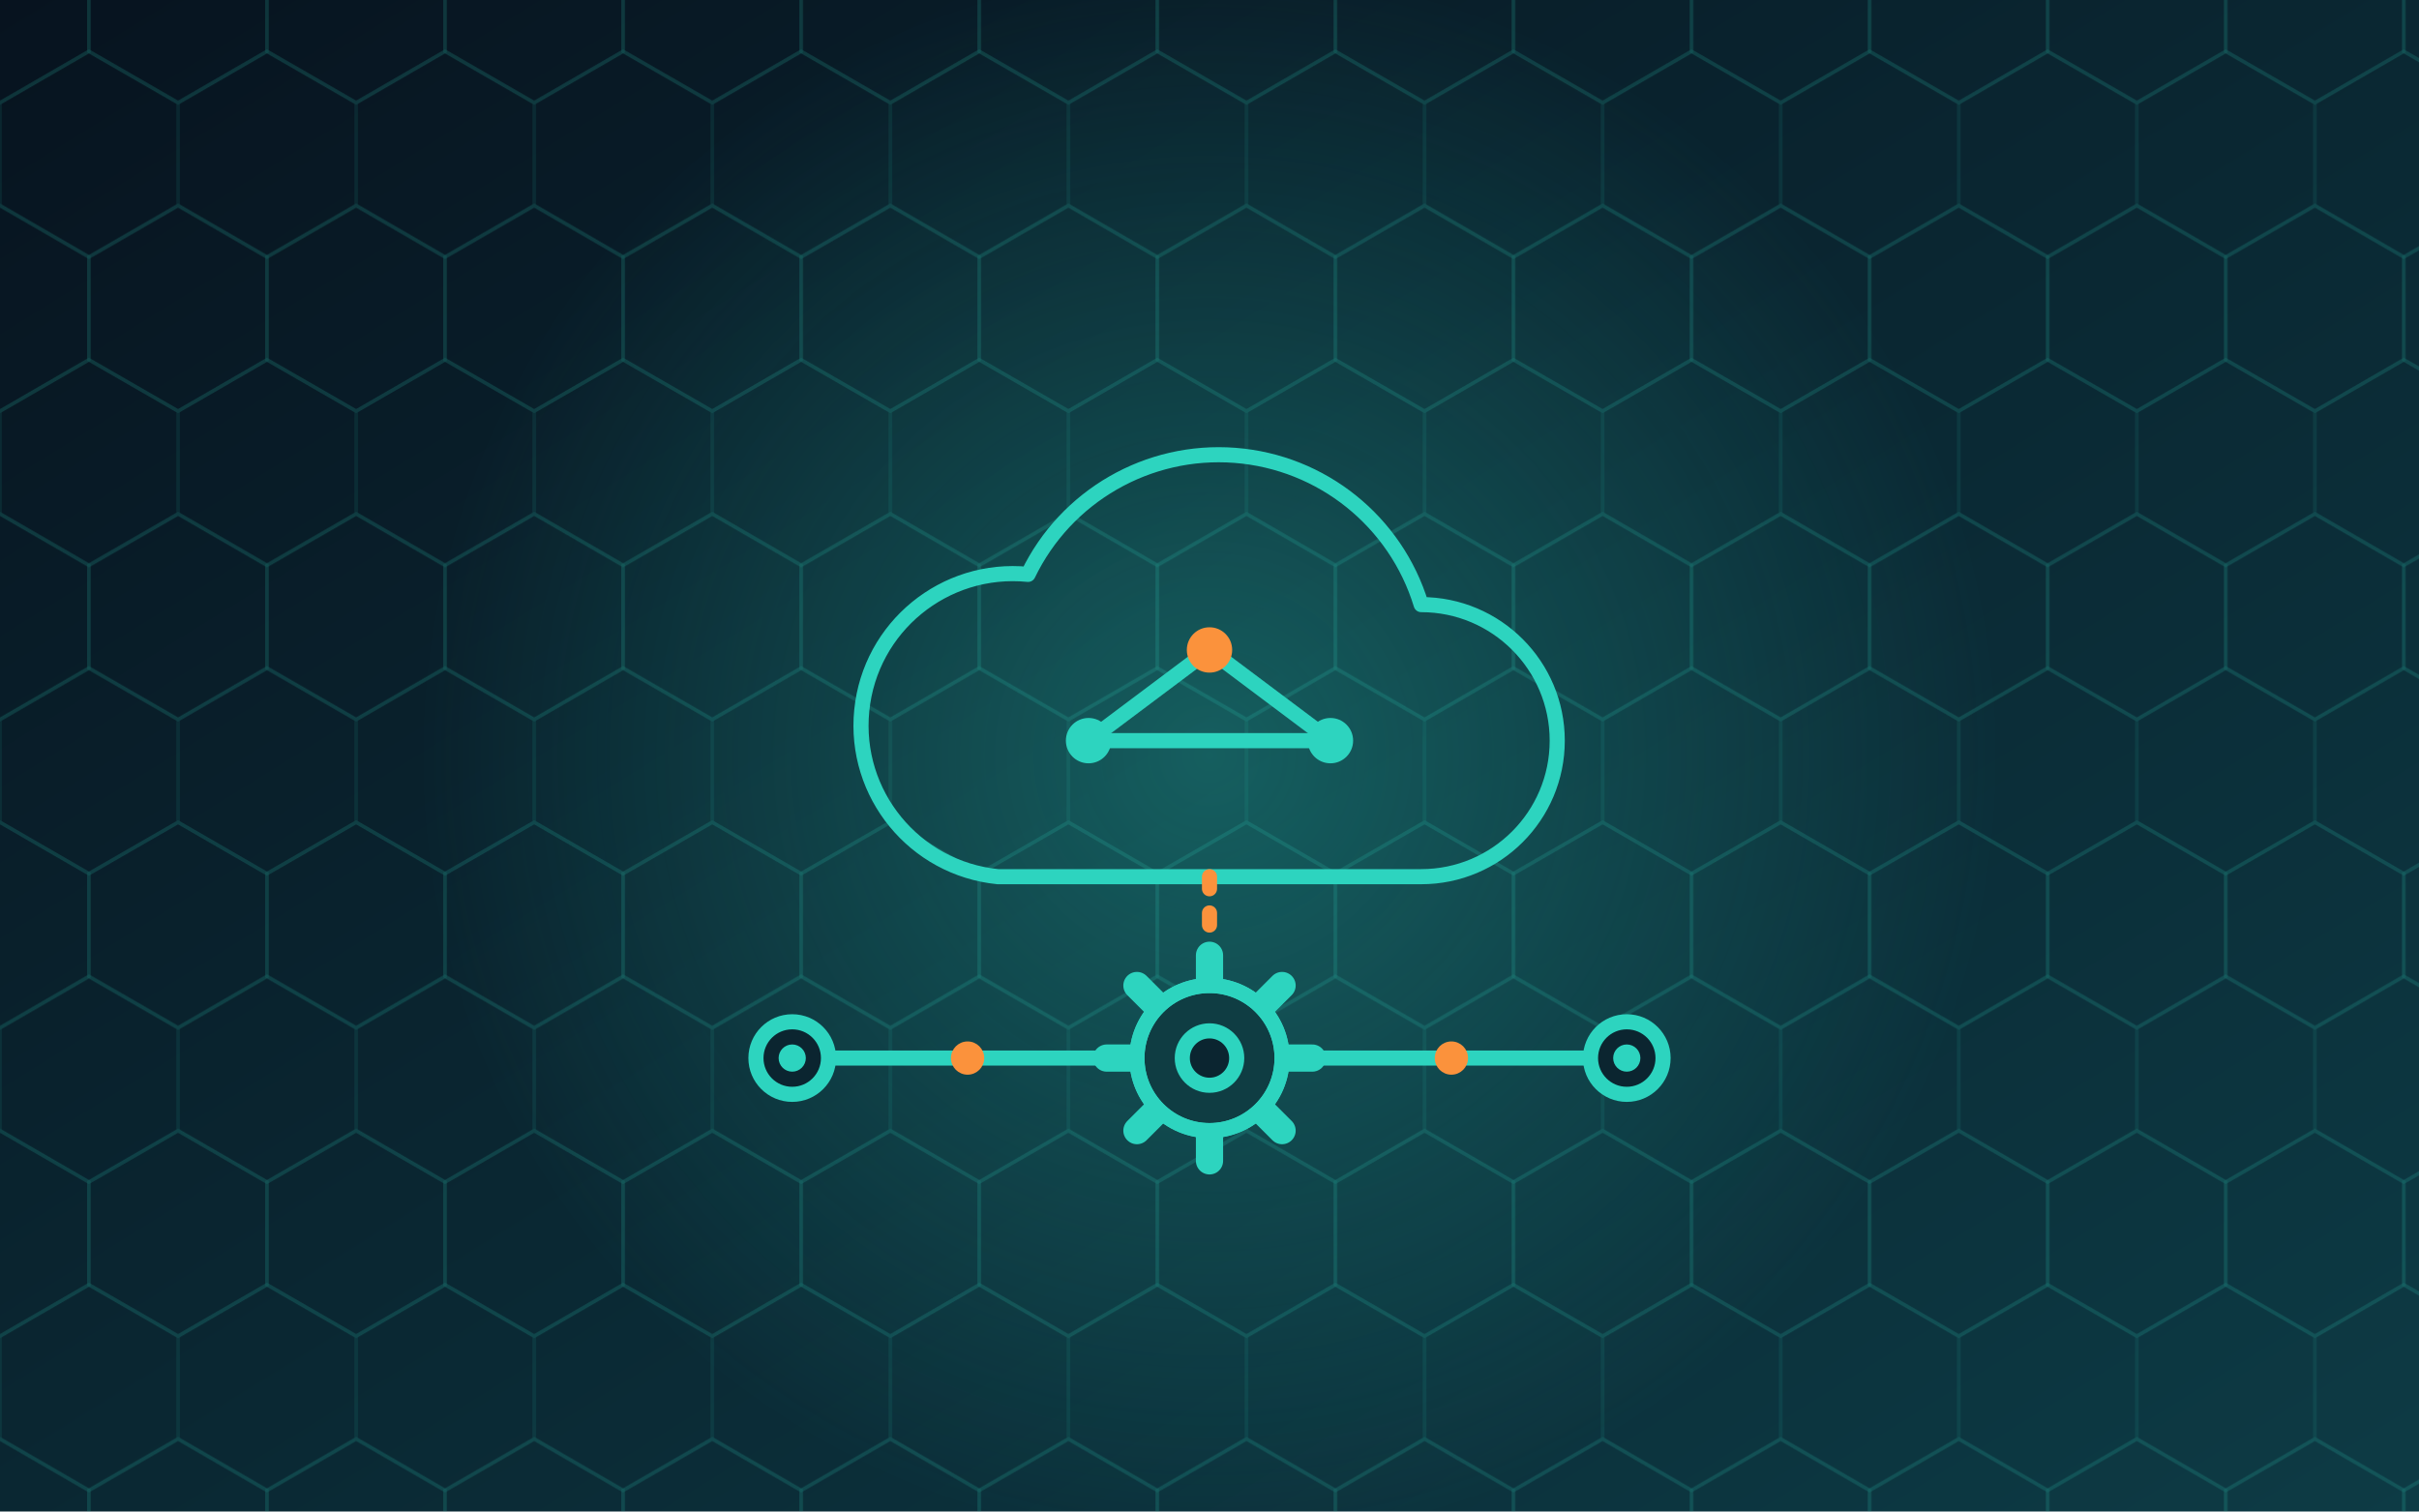
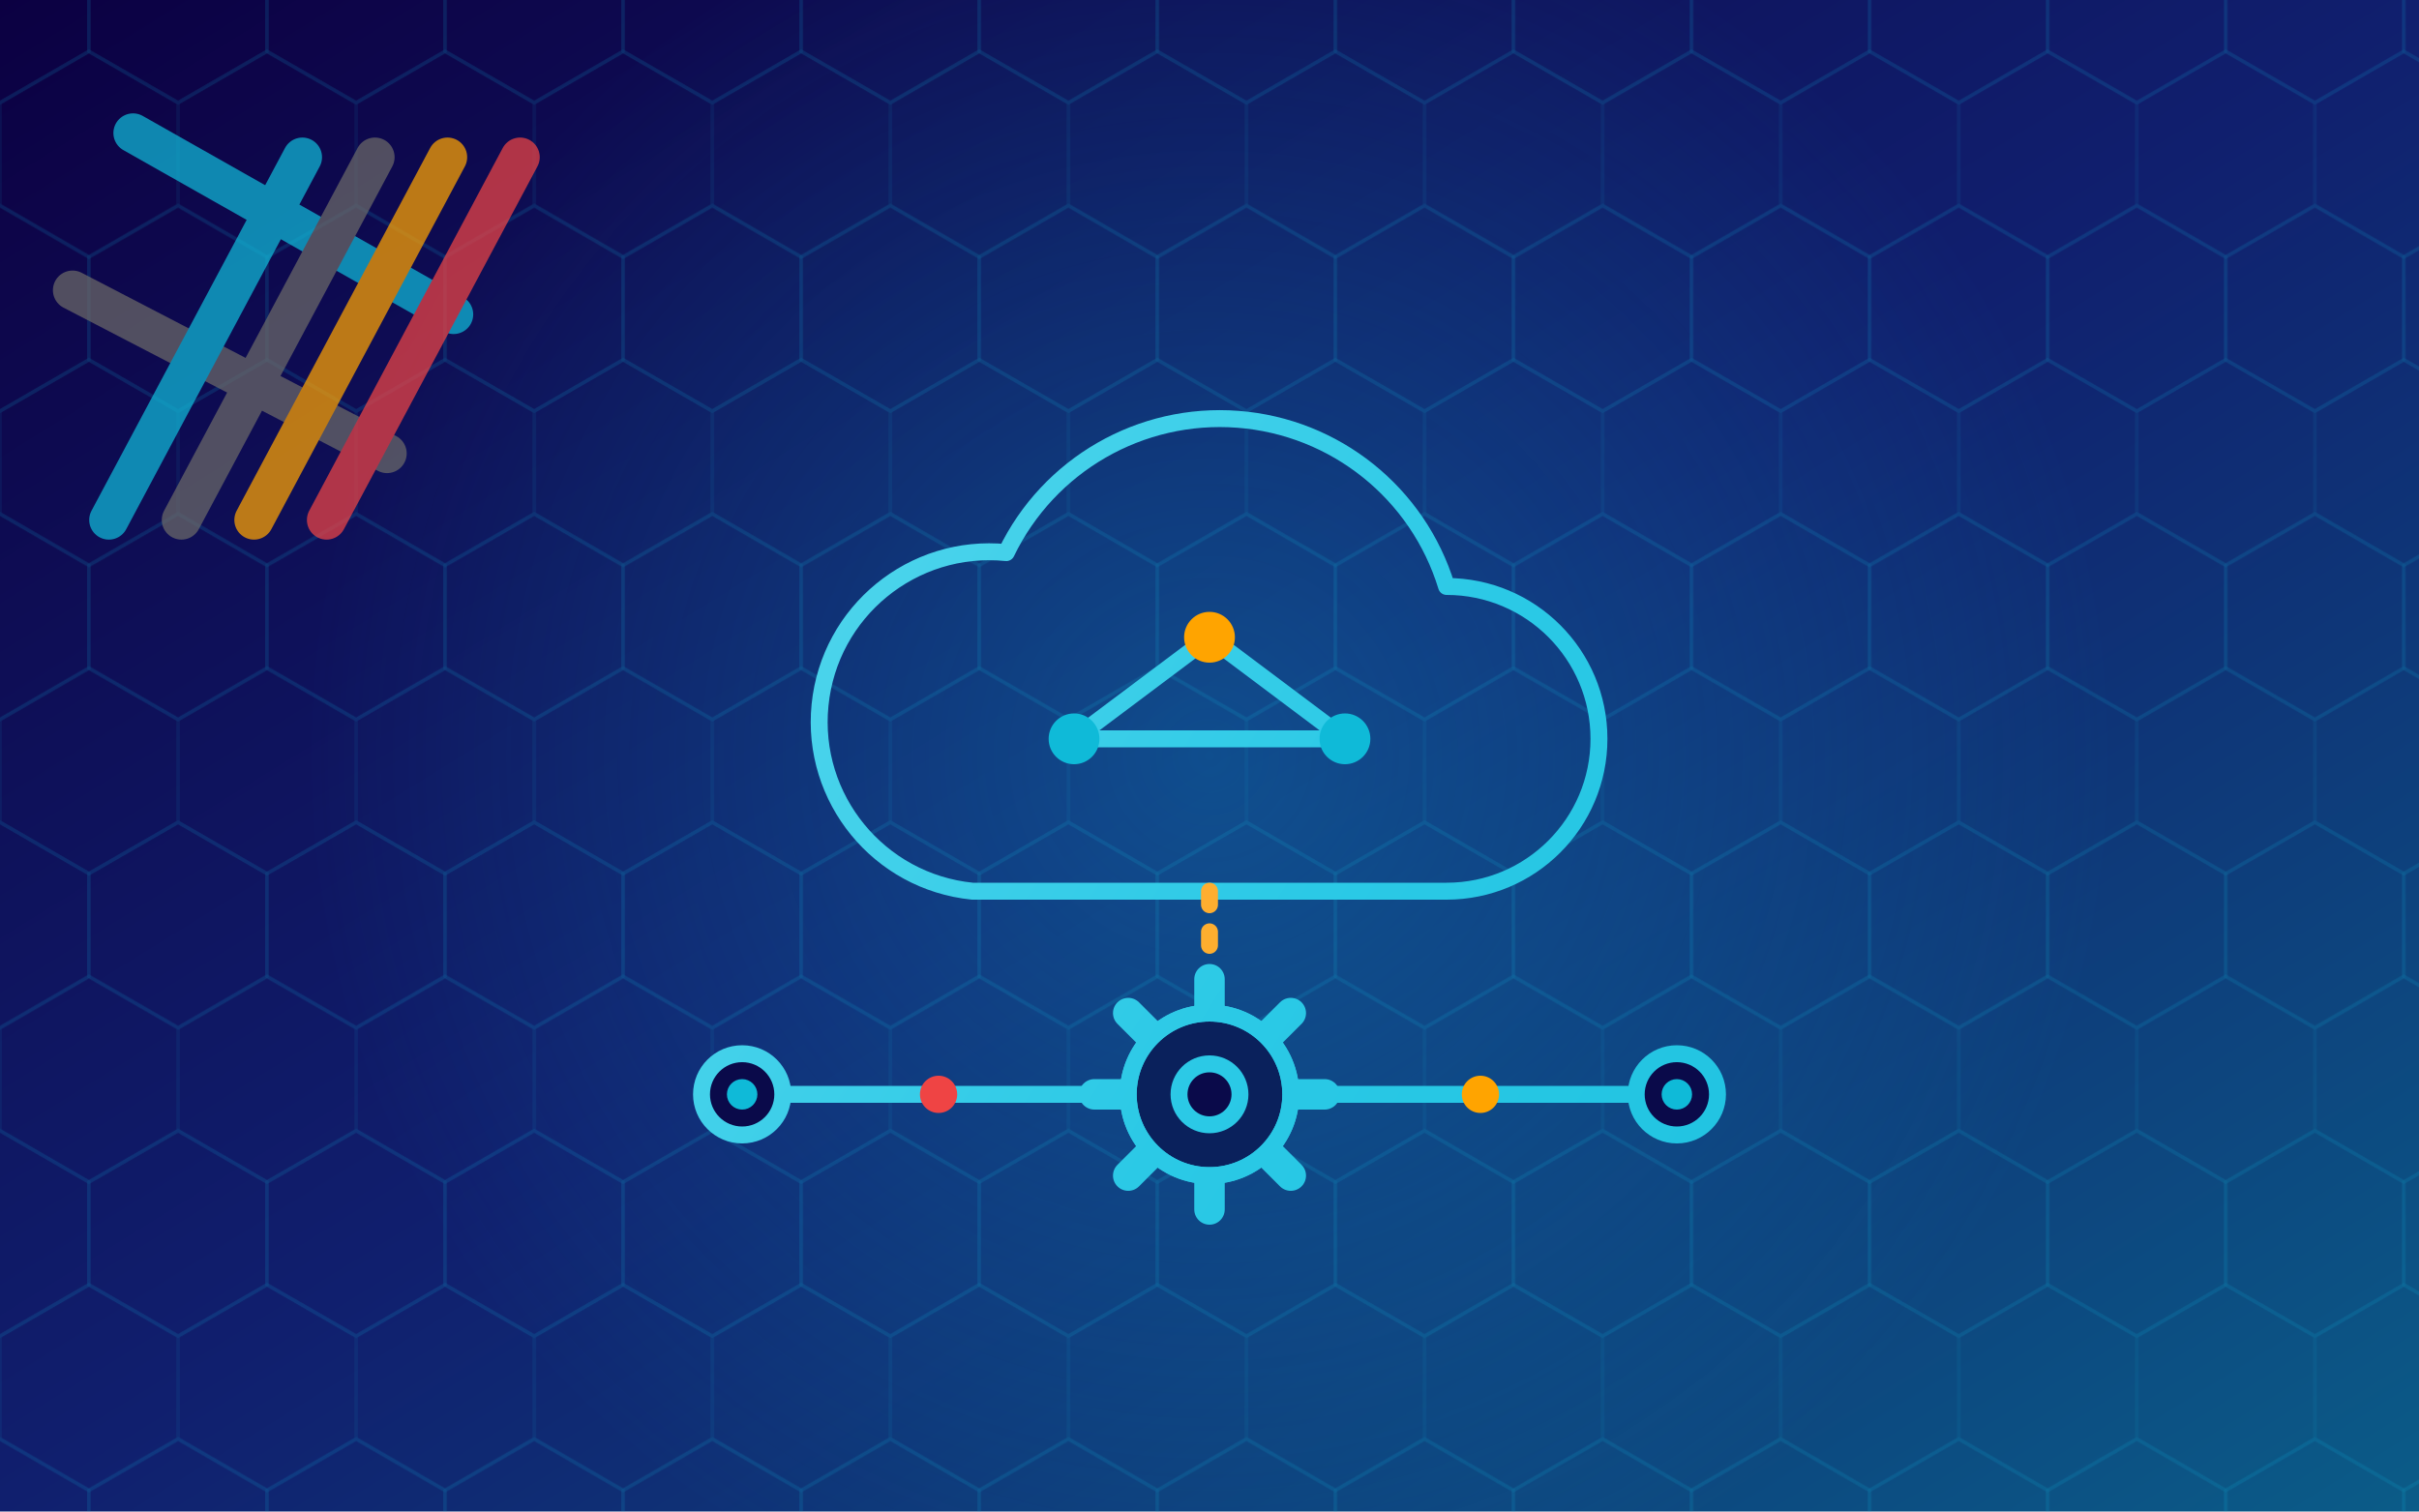
<svg xmlns="http://www.w3.org/2000/svg" viewBox="0 0 800 500" role="img" aria-label="Cloud integration and management">
  <defs>
    <linearGradient id="bg" x1="0" y1="0" x2="1" y2="1">
-       <stop offset="0" stop-color="#07131f" />
-       <stop offset="1" stop-color="#0d3b45" />
+       <stop offset="0" stop-color="#0C0042" />
+       <stop offset="0.5" stop-color="#101F6E" />
+       <stop offset="1" stop-color="#0B5C88" />
    </linearGradient>
-     <radialGradient id="gl" cx="0.5" cy="0.5" r="0.5">
-       <stop offset="0" stop-color="#2dd4bf" stop-opacity="0.32" />
-       <stop offset="1" stop-color="#2dd4bf" stop-opacity="0" />
+     <linearGradient id="gS" gradientUnits="userSpaceOnUse" x1="0" y1="0" x2="800" y2="500">
+       <stop offset="0" stop-color="#8FEAF7" />
+       <stop offset="0.55" stop-color="#2BC9E6" />
+       <stop offset="1" stop-color="#0FBAD8" />
+     </linearGradient>
+     <linearGradient id="gO" gradientUnits="userSpaceOnUse" x1="0" y1="0" x2="800" y2="500">
+       <stop offset="0" stop-color="#FFE29A" />
+       <stop offset="0.5" stop-color="#FFB02E" />
+       <stop offset="1" stop-color="#F58B3A" />
+     </linearGradient>
+     <radialGradient id="glC" cx="0.5" cy="0.5" r="0.5">
+       <stop offset="0" stop-color="#0FBAD8" stop-opacity="0.30" />
+       <stop offset="1" stop-color="#0FBAD8" stop-opacity="0" />
+     </radialGradient>
+     <radialGradient id="glO" cx="0.5" cy="0.5" r="0.5">
+       <stop offset="0" stop-color="#FFA400" stop-opacity="0.24" />
+       <stop offset="1" stop-color="#FFA400" stop-opacity="0" />
    </radialGradient>
    <pattern id="hx" width="58.89" height="102" patternUnits="userSpaceOnUse">
-       <g fill="none" stroke="#2dd4bf" stroke-opacity="0.09" stroke-width="1.2">
+       <g fill="none" stroke="#0FBAD8" stroke-opacity="0.08" stroke-width="1.2">
        <polygon points="0.0,-34.0 29.4,-17.0 29.4,17.0 0.0,34.0 -29.4,17.0 -29.4,-17.0" />
        <polygon points="58.9,-34.0 88.3,-17.0 88.3,17.0 58.9,34.0 29.4,17.0 29.4,-17.0" />
        <polygon points="0.0,68.0 29.4,85.0 29.4,119.0 0.0,136.0 -29.4,119.0 -29.4,85.0" />
        <polygon points="58.9,68.0 88.3,85.0 88.3,119.0 58.9,136.0 29.4,119.0 29.4,85.0" />
        <polygon points="29.4,17.0 58.9,34.0 58.9,68.0 29.4,85.0 0.0,68.0 0.0,34.0" />
      </g>
    </pattern>
  </defs>
  <rect width="800" height="500" fill="url(#bg)" />
  <rect width="800" height="500" fill="url(#hx)" />
-   <circle cx="400" cy="250" r="260" fill="url(#gl)" />
-   <g fill="none" stroke="#2dd4bf" stroke-width="5" stroke-linecap="round" stroke-linejoin="round">
-     <path d="M330 290H470A45 45 0 0 0 470 200A70 70 0 0 0 340 190A50 50 0 0 0 330 290Z" fill="none" />
-     <line x1="360" y1="245" x2="400" y2="215" />
-     <line x1="400" y1="215" x2="440" y2="245" />
-     <line x1="360" y1="245" x2="440" y2="245" />
-     <circle cx="360" cy="245" r="7" fill="#2dd4bf" stroke="#2dd4bf" stroke-width="1" />
-     <circle cx="400" cy="215" r="7" fill="#fb923c" stroke="#fb923c" stroke-width="1" />
-     <circle cx="440" cy="245" r="7" fill="#2dd4bf" stroke="#2dd4bf" stroke-width="1" />
-     <line x1="400" y1="290" x2="400" y2="312" stroke="#fb923c" stroke-dasharray="4 8" />
-     <line x1="270" y1="350" x2="364" y2="350" />
-     <line x1="436" y1="350" x2="530" y2="350" />
-     <circle cx="320" cy="350" r="5" fill="#fb923c" stroke="#fb923c" stroke-width="1" />
-     <circle cx="480" cy="350" r="5" fill="#fb923c" stroke="#fb923c" stroke-width="1" />
-     <circle cx="262" cy="350" r="12" fill="#0b2530" />
-     <circle cx="538" cy="350" r="12" fill="#0b2530" />
-     <circle cx="262" cy="350" r="4" fill="#2dd4bf" stroke="#2dd4bf" stroke-width="1" />
-     <circle cx="538" cy="350" r="4" fill="#2dd4bf" stroke="#2dd4bf" stroke-width="1" />
-     <line x1="424.0" y1="350.0" x2="434.0" y2="350.0" stroke-width="9" />
-     <line x1="417.0" y1="367.0" x2="424.0" y2="374.0" stroke-width="9" />
-     <line x1="400.0" y1="374.0" x2="400.0" y2="384.0" stroke-width="9" />
-     <line x1="383.0" y1="367.0" x2="376.0" y2="374.0" stroke-width="9" />
-     <line x1="376.0" y1="350.0" x2="366.0" y2="350.0" stroke-width="9" />
-     <line x1="383.0" y1="333.0" x2="376.0" y2="326.0" stroke-width="9" />
-     <line x1="400.0" y1="326.0" x2="400.0" y2="316.0" stroke-width="9" />
-     <line x1="417.0" y1="333.0" x2="424.0" y2="326.0" stroke-width="9" />
-     <circle cx="400" cy="350" r="24" fill="#0b2530" />
-     <circle cx="400" cy="350" r="24" fill="rgba(45,212,191,0.14)" />
-     <circle cx="400" cy="350" r="9" fill="#0b2530" />
+   <circle cx="400" cy="250.0" r="300.0" fill="url(#glC)" />
+   <g stroke-linecap="round" stroke-width="13" opacity="0.72" fill="none">
+     <line x1="24" y1="96" x2="128" y2="150" stroke="#6B6A68" />
+     <line x1="44" y1="44" x2="150" y2="104" stroke="#0FBAD8" />
+     <line x1="36" y1="172" x2="100" y2="52" stroke="#0FBAD8" />
+     <line x1="60" y1="172" x2="124" y2="52" stroke="#6B6A68" />
+     <line x1="84" y1="172" x2="148" y2="52" stroke="#FFA400" />
+     <line x1="108" y1="172" x2="172" y2="52" stroke="#EF4444" />
+   </g>
+   <g transform="translate(400 250.0) scale(1.12) translate(-400 -250.0)">
+     <g fill="none" stroke="url(#gS)" stroke-width="5" stroke-linecap="round" stroke-linejoin="round">
+       <path d="M330 290H470A45 45 0 0 0 470 200A70 70 0 0 0 340 190A50 50 0 0 0 330 290Z" fill="none" />
+       <line x1="360" y1="245" x2="400" y2="215" />
+       <line x1="400" y1="215" x2="440" y2="245" />
+       <line x1="360" y1="245" x2="440" y2="245" />
+       <circle cx="360" cy="245" r="7" fill="#0FBAD8" stroke="#0FBAD8" stroke-width="1" />
+       <circle cx="400" cy="215" r="7" fill="#FFA400" stroke="#FFA400" stroke-width="1" />
+       <circle cx="440" cy="245" r="7" fill="#0FBAD8" stroke="#0FBAD8" stroke-width="1" />
+       <line x1="400" y1="290" x2="400" y2="312" stroke="url(#gO)" stroke-dasharray="4 8" />
+       <line x1="270" y1="350" x2="364" y2="350" />
+       <line x1="436" y1="350" x2="530" y2="350" />
+       <circle cx="320" cy="350" r="5" fill="#EF4444" stroke="#EF4444" stroke-width="1" />
+       <circle cx="480" cy="350" r="5" fill="#FFA400" stroke="#FFA400" stroke-width="1" />
+       <circle cx="262" cy="350" r="12" fill="#0A0A4A" />
+       <circle cx="538" cy="350" r="12" fill="#0A0A4A" />
+       <circle cx="262" cy="350" r="4" fill="#0FBAD8" stroke="#0FBAD8" stroke-width="1" />
+       <circle cx="538" cy="350" r="4" fill="#0FBAD8" stroke="#0FBAD8" stroke-width="1" />
+       <line x1="424.0" y1="350.0" x2="434.0" y2="350.0" stroke-width="9" />
+       <line x1="417.0" y1="367.0" x2="424.0" y2="374.0" stroke-width="9" />
+       <line x1="400.0" y1="374.0" x2="400.0" y2="384.0" stroke-width="9" />
+       <line x1="383.0" y1="367.0" x2="376.0" y2="374.0" stroke-width="9" />
+       <line x1="376.0" y1="350.0" x2="366.0" y2="350.0" stroke-width="9" />
+       <line x1="383.0" y1="333.0" x2="376.0" y2="326.0" stroke-width="9" />
+       <line x1="400.0" y1="326.0" x2="400.0" y2="316.0" stroke-width="9" />
+       <line x1="417.0" y1="333.0" x2="424.0" y2="326.0" stroke-width="9" />
+       <circle cx="400" cy="350" r="24" fill="#0A0A4A" />
+       <circle cx="400" cy="350" r="24" fill="rgba(15,186,216,0.13)" />
+       <circle cx="400" cy="350" r="9" fill="#0A0A4A" />
+     </g>
  </g>
</svg>
